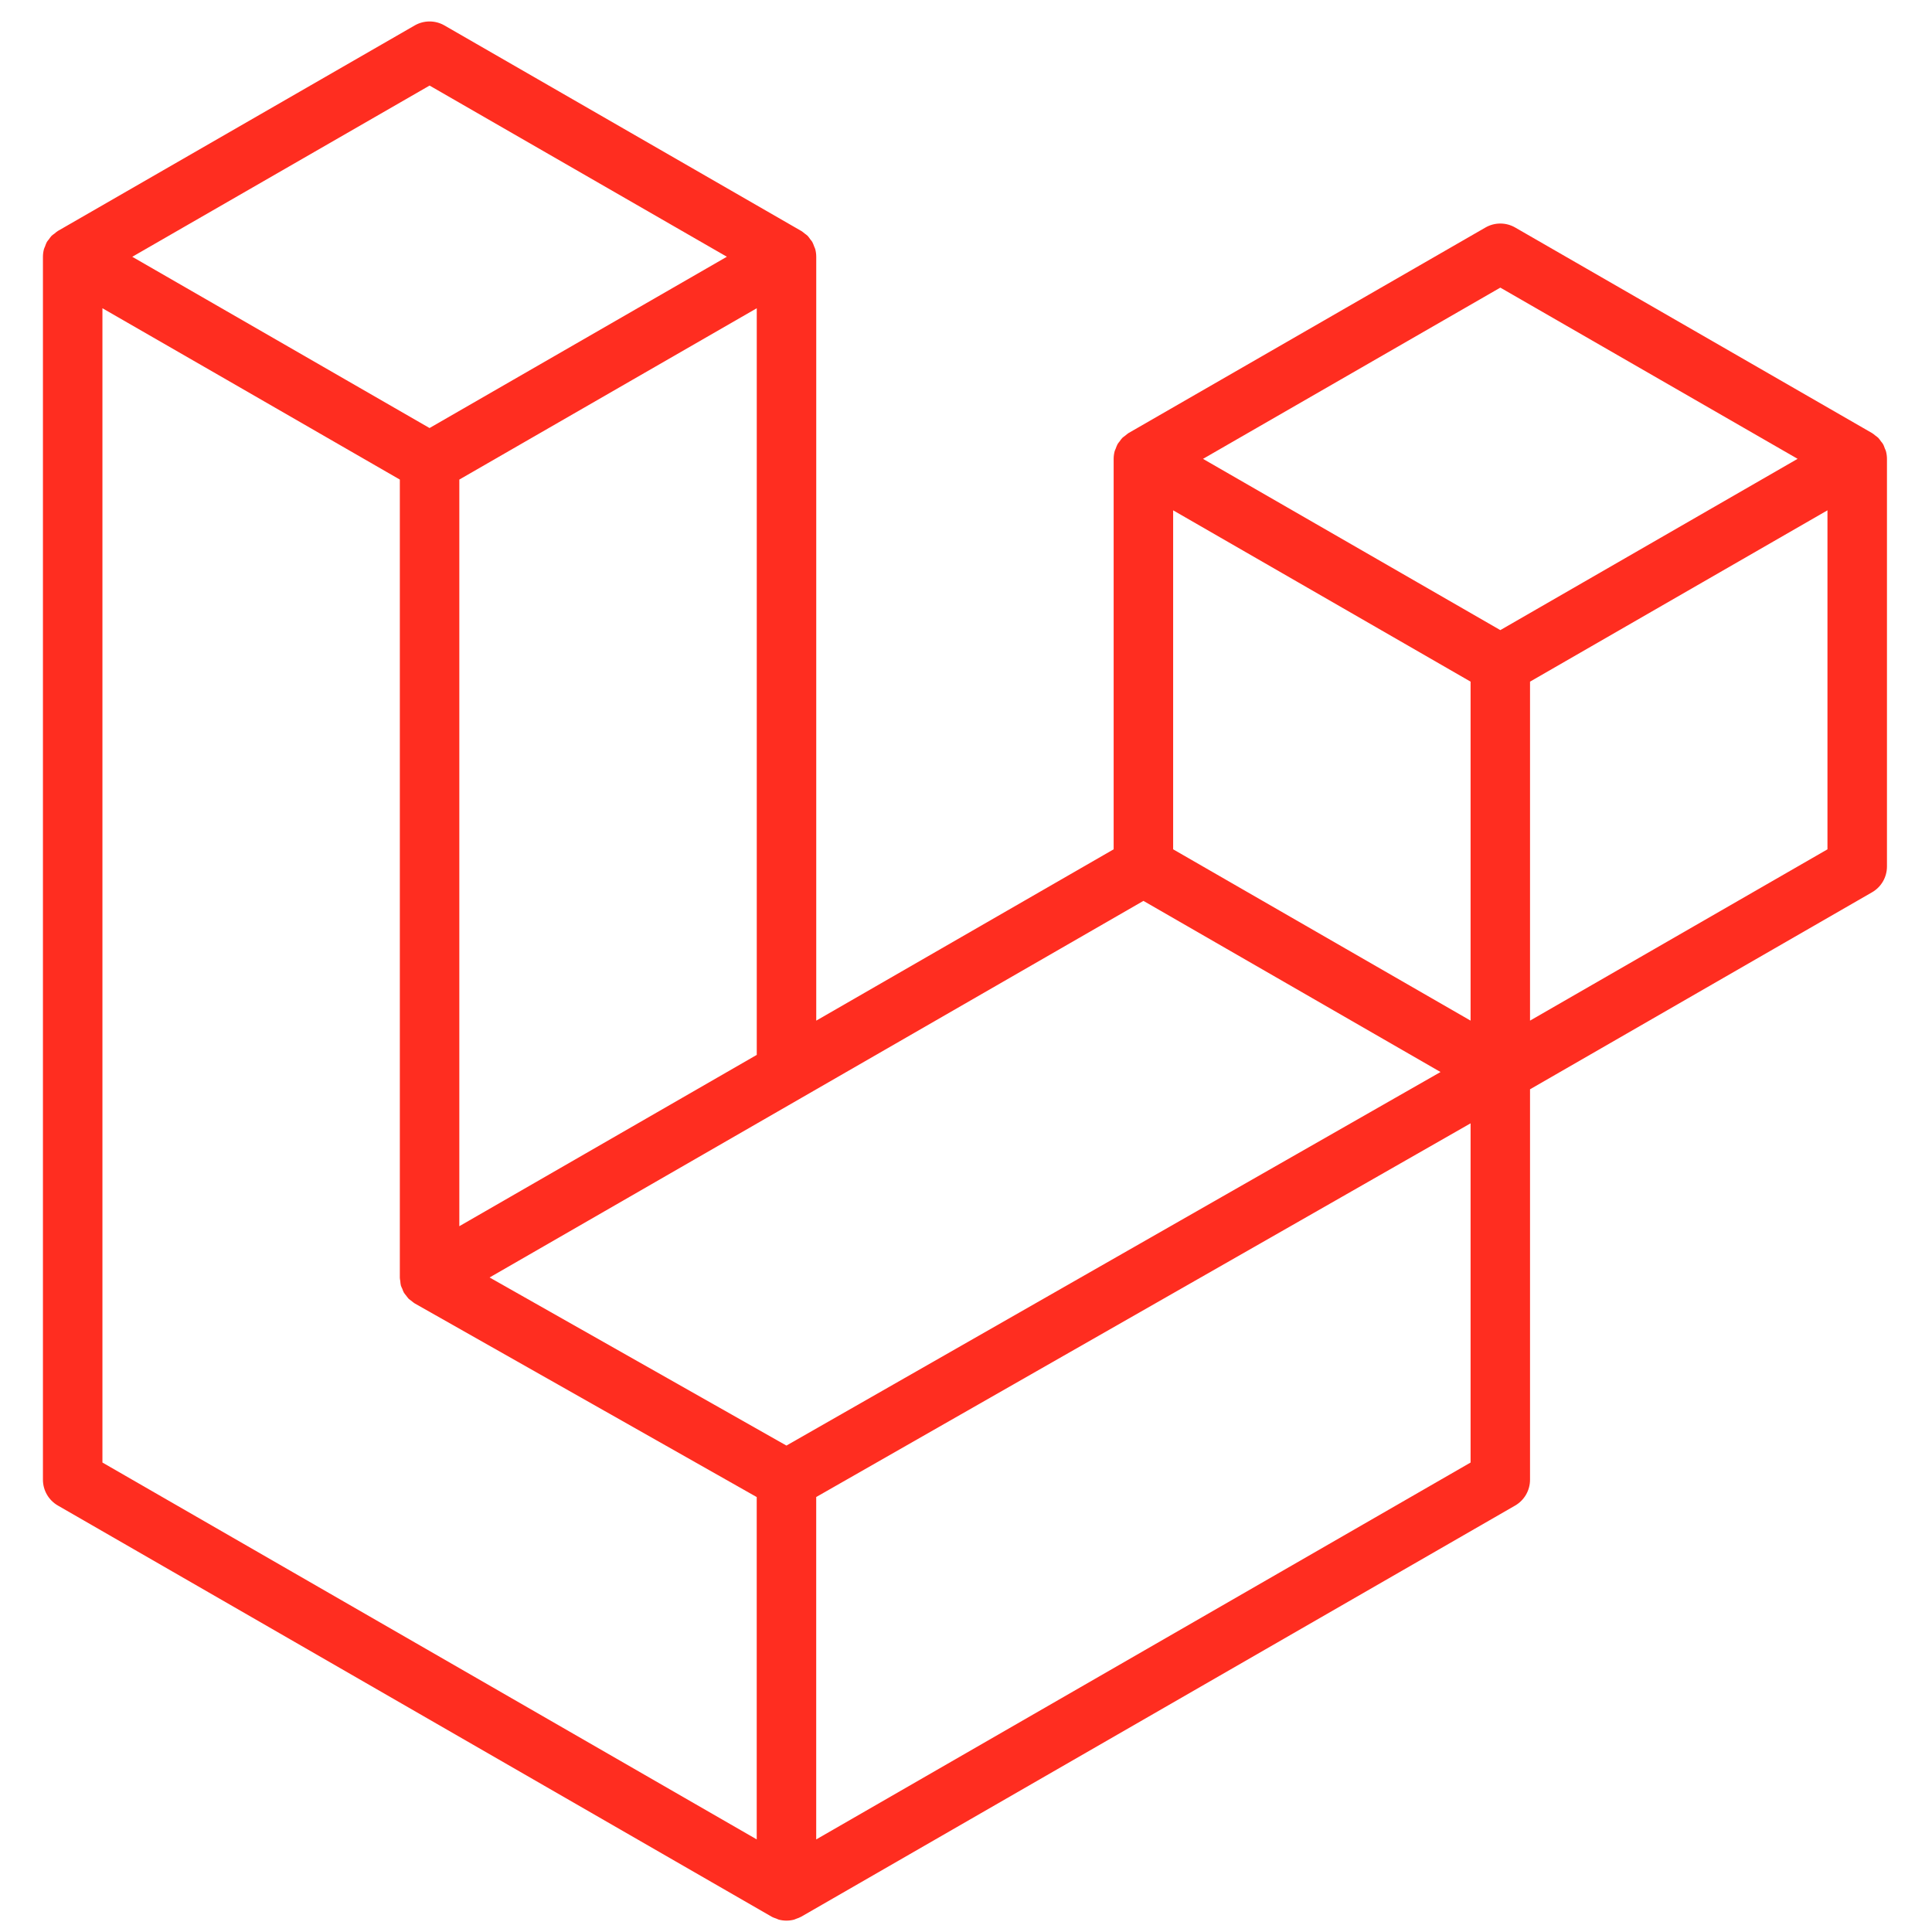
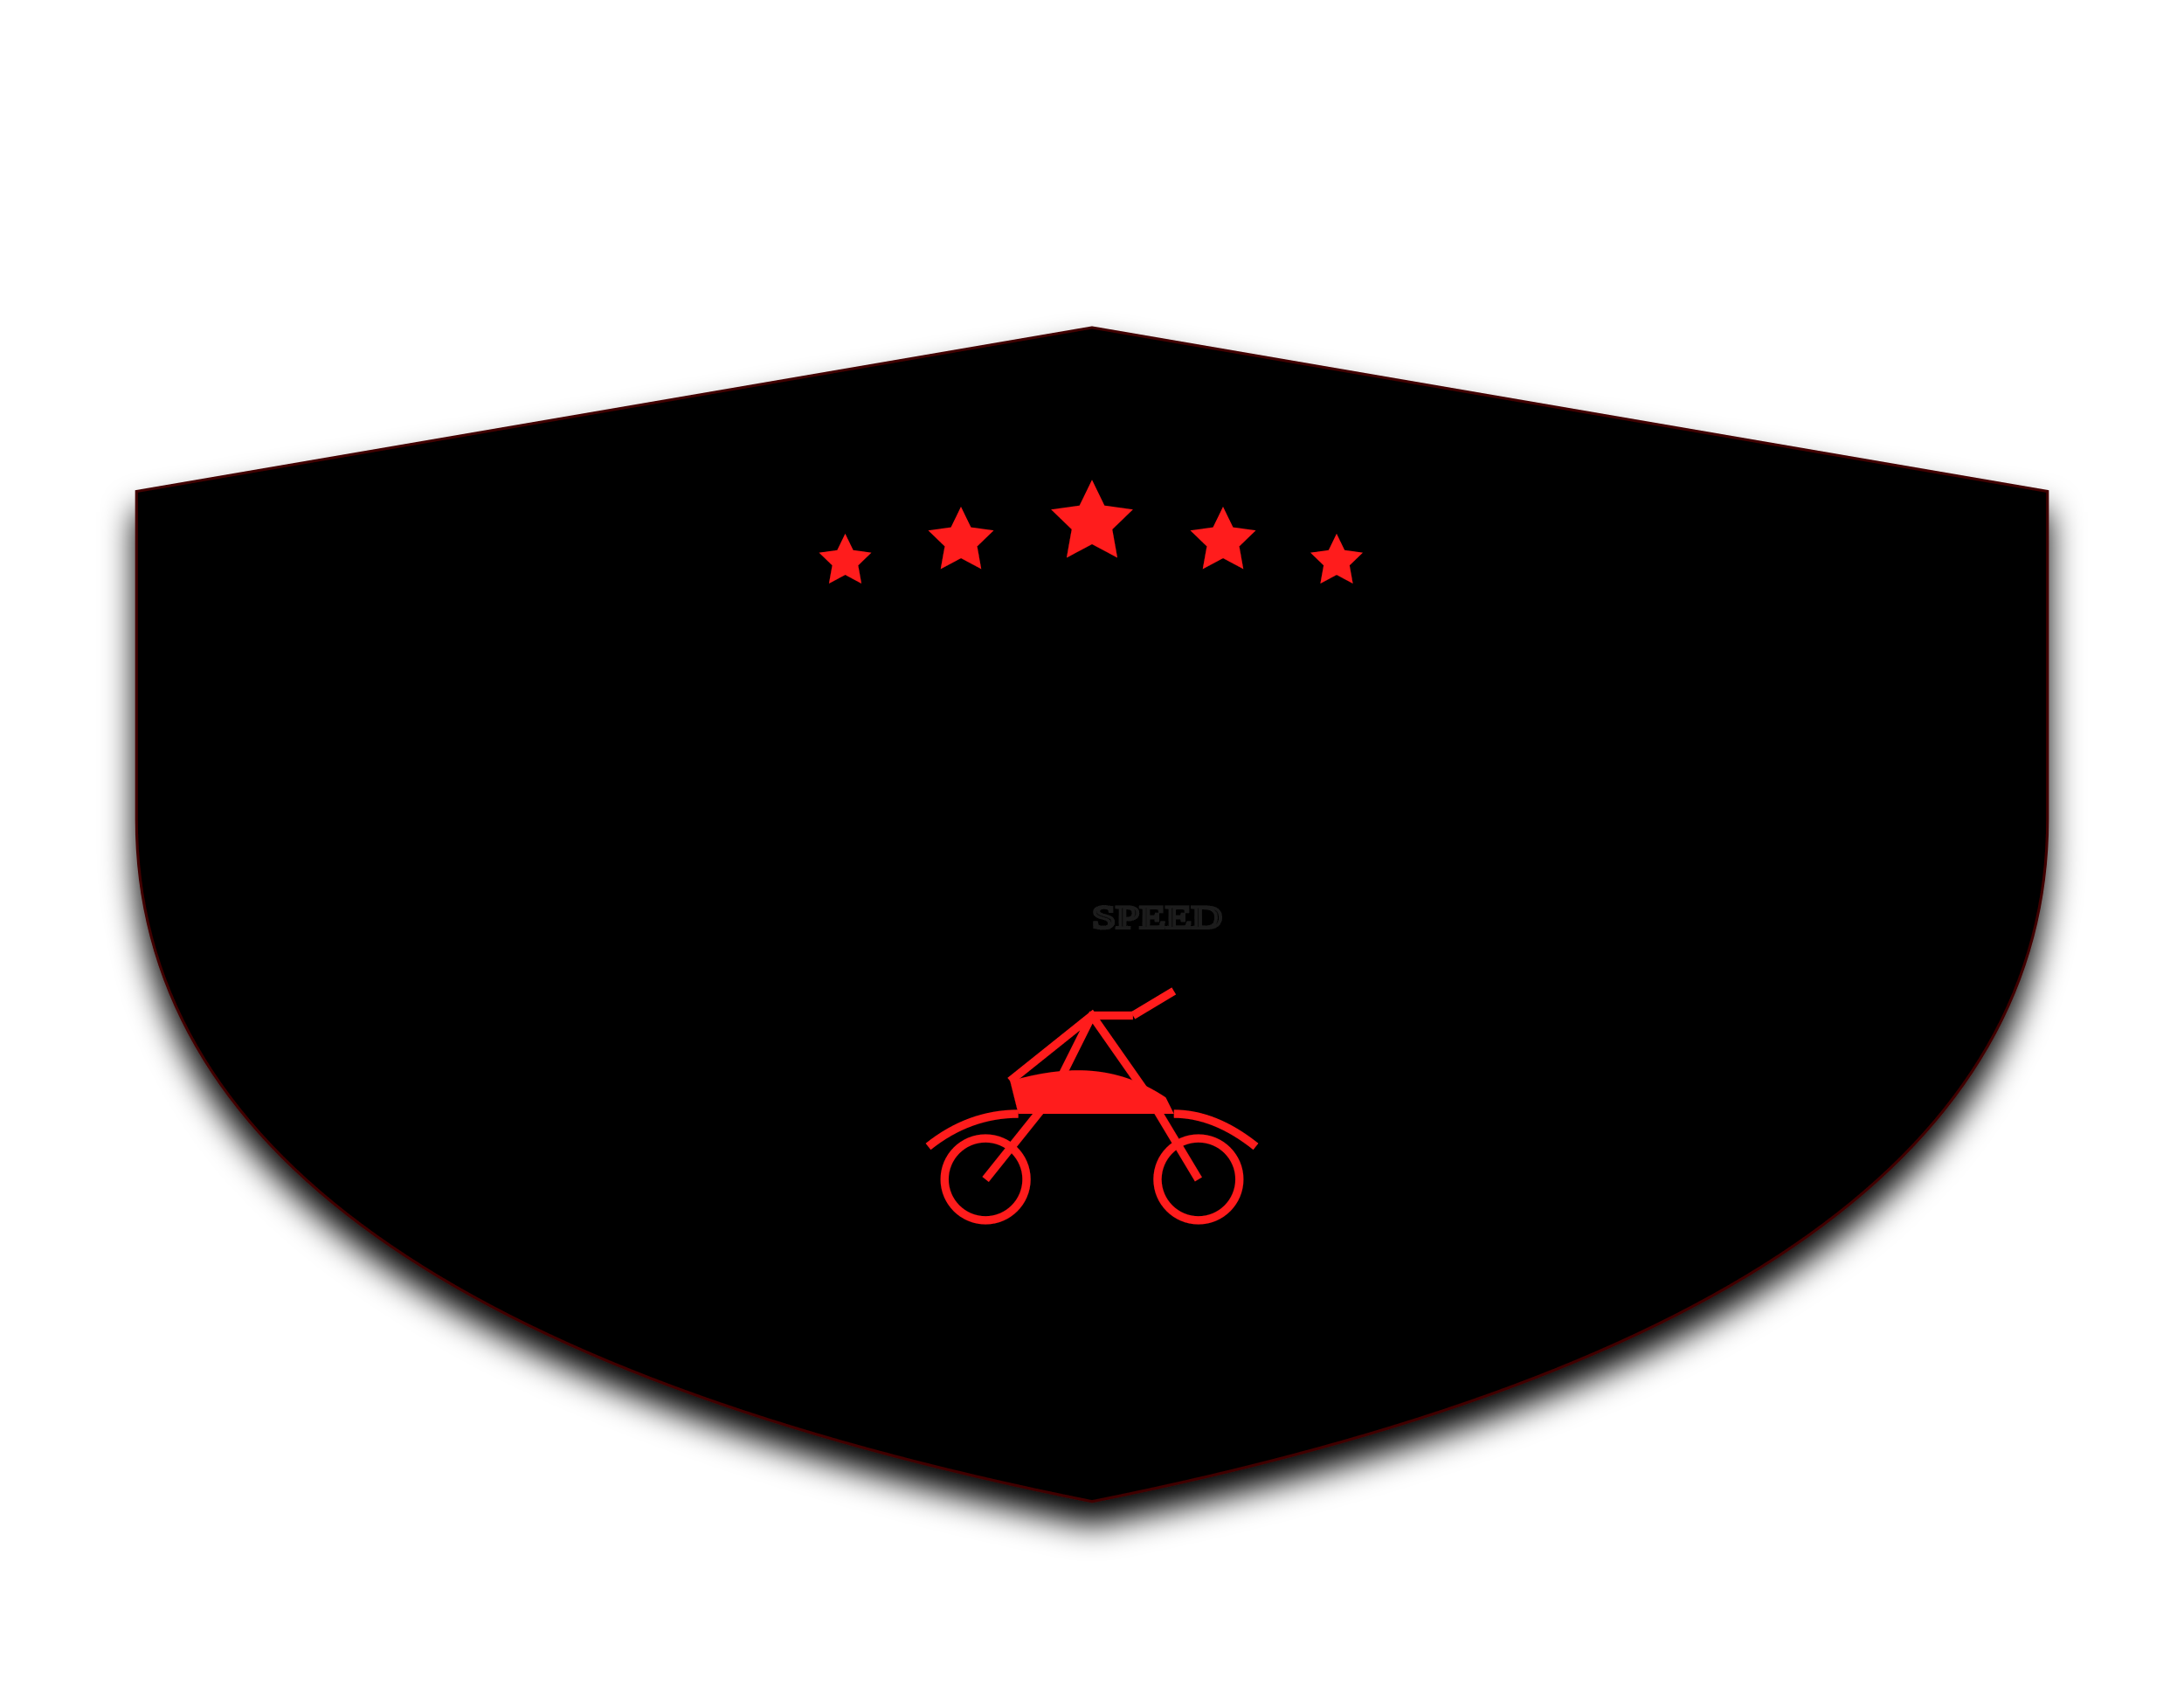
- <svg xmlns="http://www.w3.org/2000/svg" width="166" height="166" viewBox="0 0 166 166" fill="none">
-   <path fill-rule="evenodd" clip-rule="evenodd" d="M162.041 38.759C162.099 38.977 162.129 39.201 162.13 39.426V74.452C162.13 74.902 162.011 75.344 161.786 75.733C161.561 76.122 161.237 76.444 160.847 76.668L131.462 93.594V127.141C131.462 128.054 130.977 128.897 130.186 129.357L68.847 164.683C68.707 164.763 68.554 164.814 68.401 164.868C68.343 164.887 68.289 164.922 68.228 164.938C67.8 165.051 67.349 165.051 66.92 164.938C66.85 164.919 66.786 164.881 66.719 164.855C66.579 164.804 66.432 164.76 66.298 164.683L4.972 129.357C4.583 129.133 4.259 128.81 4.034 128.421C3.808 128.032 3.69 127.591 3.689 127.141L3.689 22.063C3.689 21.834 3.721 21.61 3.779 21.393C3.798 21.32 3.843 21.253 3.868 21.179C3.916 21.045 3.961 20.908 4.031 20.783C4.079 20.7 4.149 20.633 4.206 20.557C4.28 20.454 4.347 20.349 4.433 20.26C4.506 20.186 4.602 20.132 4.685 20.068C4.778 19.992 4.861 19.909 4.966 19.848L35.633 2.185C36.022 1.961 36.462 1.844 36.91 1.844C37.358 1.844 37.798 1.961 38.186 2.185L68.851 19.848H68.857C68.959 19.912 69.045 19.992 69.138 20.065C69.221 20.129 69.313 20.186 69.387 20.257C69.476 20.349 69.54 20.454 69.616 20.557C69.671 20.633 69.744 20.7 69.789 20.783C69.862 20.911 69.904 21.045 69.955 21.179C69.98 21.253 70.025 21.32 70.044 21.396C70.103 21.614 70.133 21.838 70.133 22.063V87.694L95.686 72.974V39.423C95.686 39.2 95.718 38.973 95.775 38.759C95.798 38.683 95.839 38.615 95.865 38.542C95.916 38.408 95.96 38.271 96.031 38.146C96.079 38.063 96.149 37.996 96.203 37.92C96.279 37.818 96.343 37.712 96.433 37.623C96.506 37.549 96.599 37.495 96.681 37.431C96.777 37.355 96.86 37.272 96.962 37.211L127.633 19.548C128.021 19.324 128.461 19.206 128.91 19.206C129.358 19.206 129.798 19.324 130.186 19.548L160.85 37.211C160.959 37.275 161.042 37.355 161.137 37.428C161.217 37.492 161.31 37.549 161.383 37.62C161.473 37.712 161.536 37.818 161.613 37.92C161.67 37.996 161.741 38.063 161.785 38.146C161.859 38.271 161.9 38.408 161.951 38.542C161.98 38.615 162.021 38.683 162.041 38.759ZM157.018 72.974V43.848L146.287 50.028L131.462 58.568V87.694L157.021 72.974H157.018ZM126.354 125.663V96.518L111.771 104.85L70.13 128.626V158.046L126.354 125.663ZM8.801 26.485V125.663L65.018 158.043V128.629L35.649 112L35.64 111.994L35.627 111.988C35.528 111.93 35.445 111.847 35.353 111.777C35.273 111.713 35.18 111.662 35.11 111.592L35.104 111.582C35.021 111.502 34.963 111.403 34.893 111.314C34.829 111.228 34.753 111.154 34.702 111.065L34.699 111.055C34.641 110.96 34.606 110.845 34.565 110.736C34.523 110.64 34.469 110.551 34.443 110.449C34.411 110.328 34.405 110.197 34.392 110.072C34.379 109.976 34.354 109.881 34.354 109.785V109.778V41.205L19.532 32.662L8.801 26.485ZM36.913 7.35L11.364 22.063L36.907 36.777L62.453 22.06L36.907 7.35H36.913ZM50.2 99.174L65.022 90.637V26.485L54.291 32.665L39.466 41.205V105.357L50.2 99.174ZM128.91 24.713L103.363 39.426L128.91 54.14L154.453 39.423L128.91 24.713ZM126.354 58.568L111.529 50.028L100.798 43.848V72.974L115.619 81.511L126.354 87.694V58.568ZM67.571 124.205L105.042 102.803L123.772 92.109L98.245 77.405L68.854 94.334L42.066 109.762L67.571 124.205Z" fill="#FF2D20" />
+ <svg xmlns="http://www.w3.org/2000/svg" viewBox="0 0 800 620">
+   <defs>
+     <linearGradient id="redGrad-fav" x1="0%" y1="0%" x2="0%" y2="100%">
+       <stop offset="0%" stopColor="#ff1a1a" />
+       <stop offset="50%" stopColor="#cc0000" />
+       <stop offset="100%" stopColor="#660000" />
+     </linearGradient>
+     <linearGradient id="silverGrad-fav" x1="0%" y1="0%" x2="0%" y2="100%">
+       <stop offset="0%" stopColor="#ffffff" />
+       <stop offset="40%" stopColor="#b3b3b3" />
+       <stop offset="50%" stopColor="#808080" />
+       <stop offset="60%" stopColor="#cccccc" />
+       <stop offset="100%" stopColor="#4d4d4d" />
+     </linearGradient>
+     <linearGradient id="blackGrad-fav" x1="0%" y1="0%" x2="0%" y2="100%">
+       <stop offset="0%" stopColor="#1a1a1a" />
+       <stop offset="100%" stopColor="#000000" />
+     </linearGradient>
+     <filter id="dropShadow-fav" x="-20%" y="-20%" width="140%" height="140%">
+       <feDropShadow dx="0" dy="8" stdDeviation="6" floodColor="#000" floodOpacity="0.8" />
+     </filter>
+     <filter id="textShadow-fav" x="-20%" y="-20%" width="140%" height="140%">
+       <feDropShadow dx="0" dy="5" stdDeviation="3" floodColor="#000" floodOpacity="0.9" />
+     </filter>
+   </defs>
+   <path d="M 50 180 L 400 120 L 750 180 L 750 300 Q 750 480 400 550 Q 50 480 50 300 Z" fill="url(#redGrad-fav)" stroke="#400000" strokeWidth="4" filter="url(#dropShadow-fav)" />
+   <path d="M 70 195 L 400 140 L 730 195 L 730 295 Q 730 460 400 520 Q 70 460 70 295 Z" fill="url(#silverGrad-fav)" />
+   <path d="M 85 210 L 400 160 L 715 210 L 715 290 Q 715 440 400 495 Q 85 440 85 290 Z" fill="url(#blackGrad-fav)" />
+   <g fill="#ff1a1a" filter="url(#dropShadow-fav)">
+     <path transform="translate(385, 175) scale(1.25)" d="M12 .587l3.668 7.568 8.332 1.151-6.064 5.828 1.48 8.279-7.416-3.967-7.417 3.967 1.481-8.279-6.064-5.828 8.332-1.151z" />
+     <path transform="translate(340, 185) scale(1)" d="M12 .587l3.668 7.568 8.332 1.151-6.064 5.828 1.48 8.279-7.416-3.967-7.417 3.967 1.481-8.279-6.064-5.828 8.332-1.151z" />
+     <path transform="translate(436, 185) scale(1)" d="M12 .587l3.668 7.568 8.332 1.151-6.064 5.828 1.48 8.279-7.416-3.967-7.417 3.967 1.481-8.279-6.064-5.828 8.332-1.151z" />
+     <path transform="translate(300, 195) scale(0.8)" d="M12 .587l3.668 7.568 8.332 1.151-6.064 5.828 1.48 8.279-7.416-3.967-7.417 3.967 1.481-8.279-6.064-5.828 8.332-1.151z" />
+     <path transform="translate(480, 195) scale(0.8)" d="M12 .587l3.668 7.568 8.332 1.151-6.064 5.828 1.48 8.279-7.416-3.967-7.417 3.967 1.481-8.279-6.064-5.828 8.332-1.151z" />
+   </g>
+   <g transform="translate(400, 340)" filter="url(#textShadow-fav)">
+     <text x="0" y="0" textAnchor="middle" fontFamily="Arial Black, Impact, sans-serif" fontSize="140" fontWeight="900" fill="url(#silverGrad-fav)" stroke="#1a1a1a" strokeWidth="3" letterSpacing="8" transform="scale(1.3, 1)">
+       SPEED
+     </text>
+   </g>
+   <g transform="translate(325, 360) scale(3)" fill="#ff1a1a" filter="url(#dropShadow-fav)">
+     <circle cx="12" cy="24" r="5" fill="none" stroke="#ff1a1a" strokeWidth="2.5" />
+     <circle cx="38" cy="24" r="5" fill="none" stroke="#ff1a1a" strokeWidth="2.5" />
+     <path d="M 12 24 L 20 14 L 32 14 L 38 24 M 20 14 L 25 4 L 30 4 M 32 14 L 25 4 L 15 12" stroke="#ff1a1a" strokeWidth="3" strokeLinecap="round" strokeLinejoin="round" fill="none" />
+     <path d="M 15 12 C 22 10 28 10 34 14 L 35 16 L 16 16 Z" fill="#ff1a1a" />
+     <path d="M 30 4 L 35 1" stroke="#ff1a1a" strokeWidth="2" strokeLinecap="round" />
+     <path d="M 35 16 Q 40 16 45 20" stroke="#ff1a1a" strokeWidth="2" fill="none" strokeLinecap="round" />
+     <path d="M 16 16 Q 10 16 5 20" stroke="#ff1a1a" strokeWidth="2" fill="none" strokeLinecap="round" />
+   </g>
</svg>
